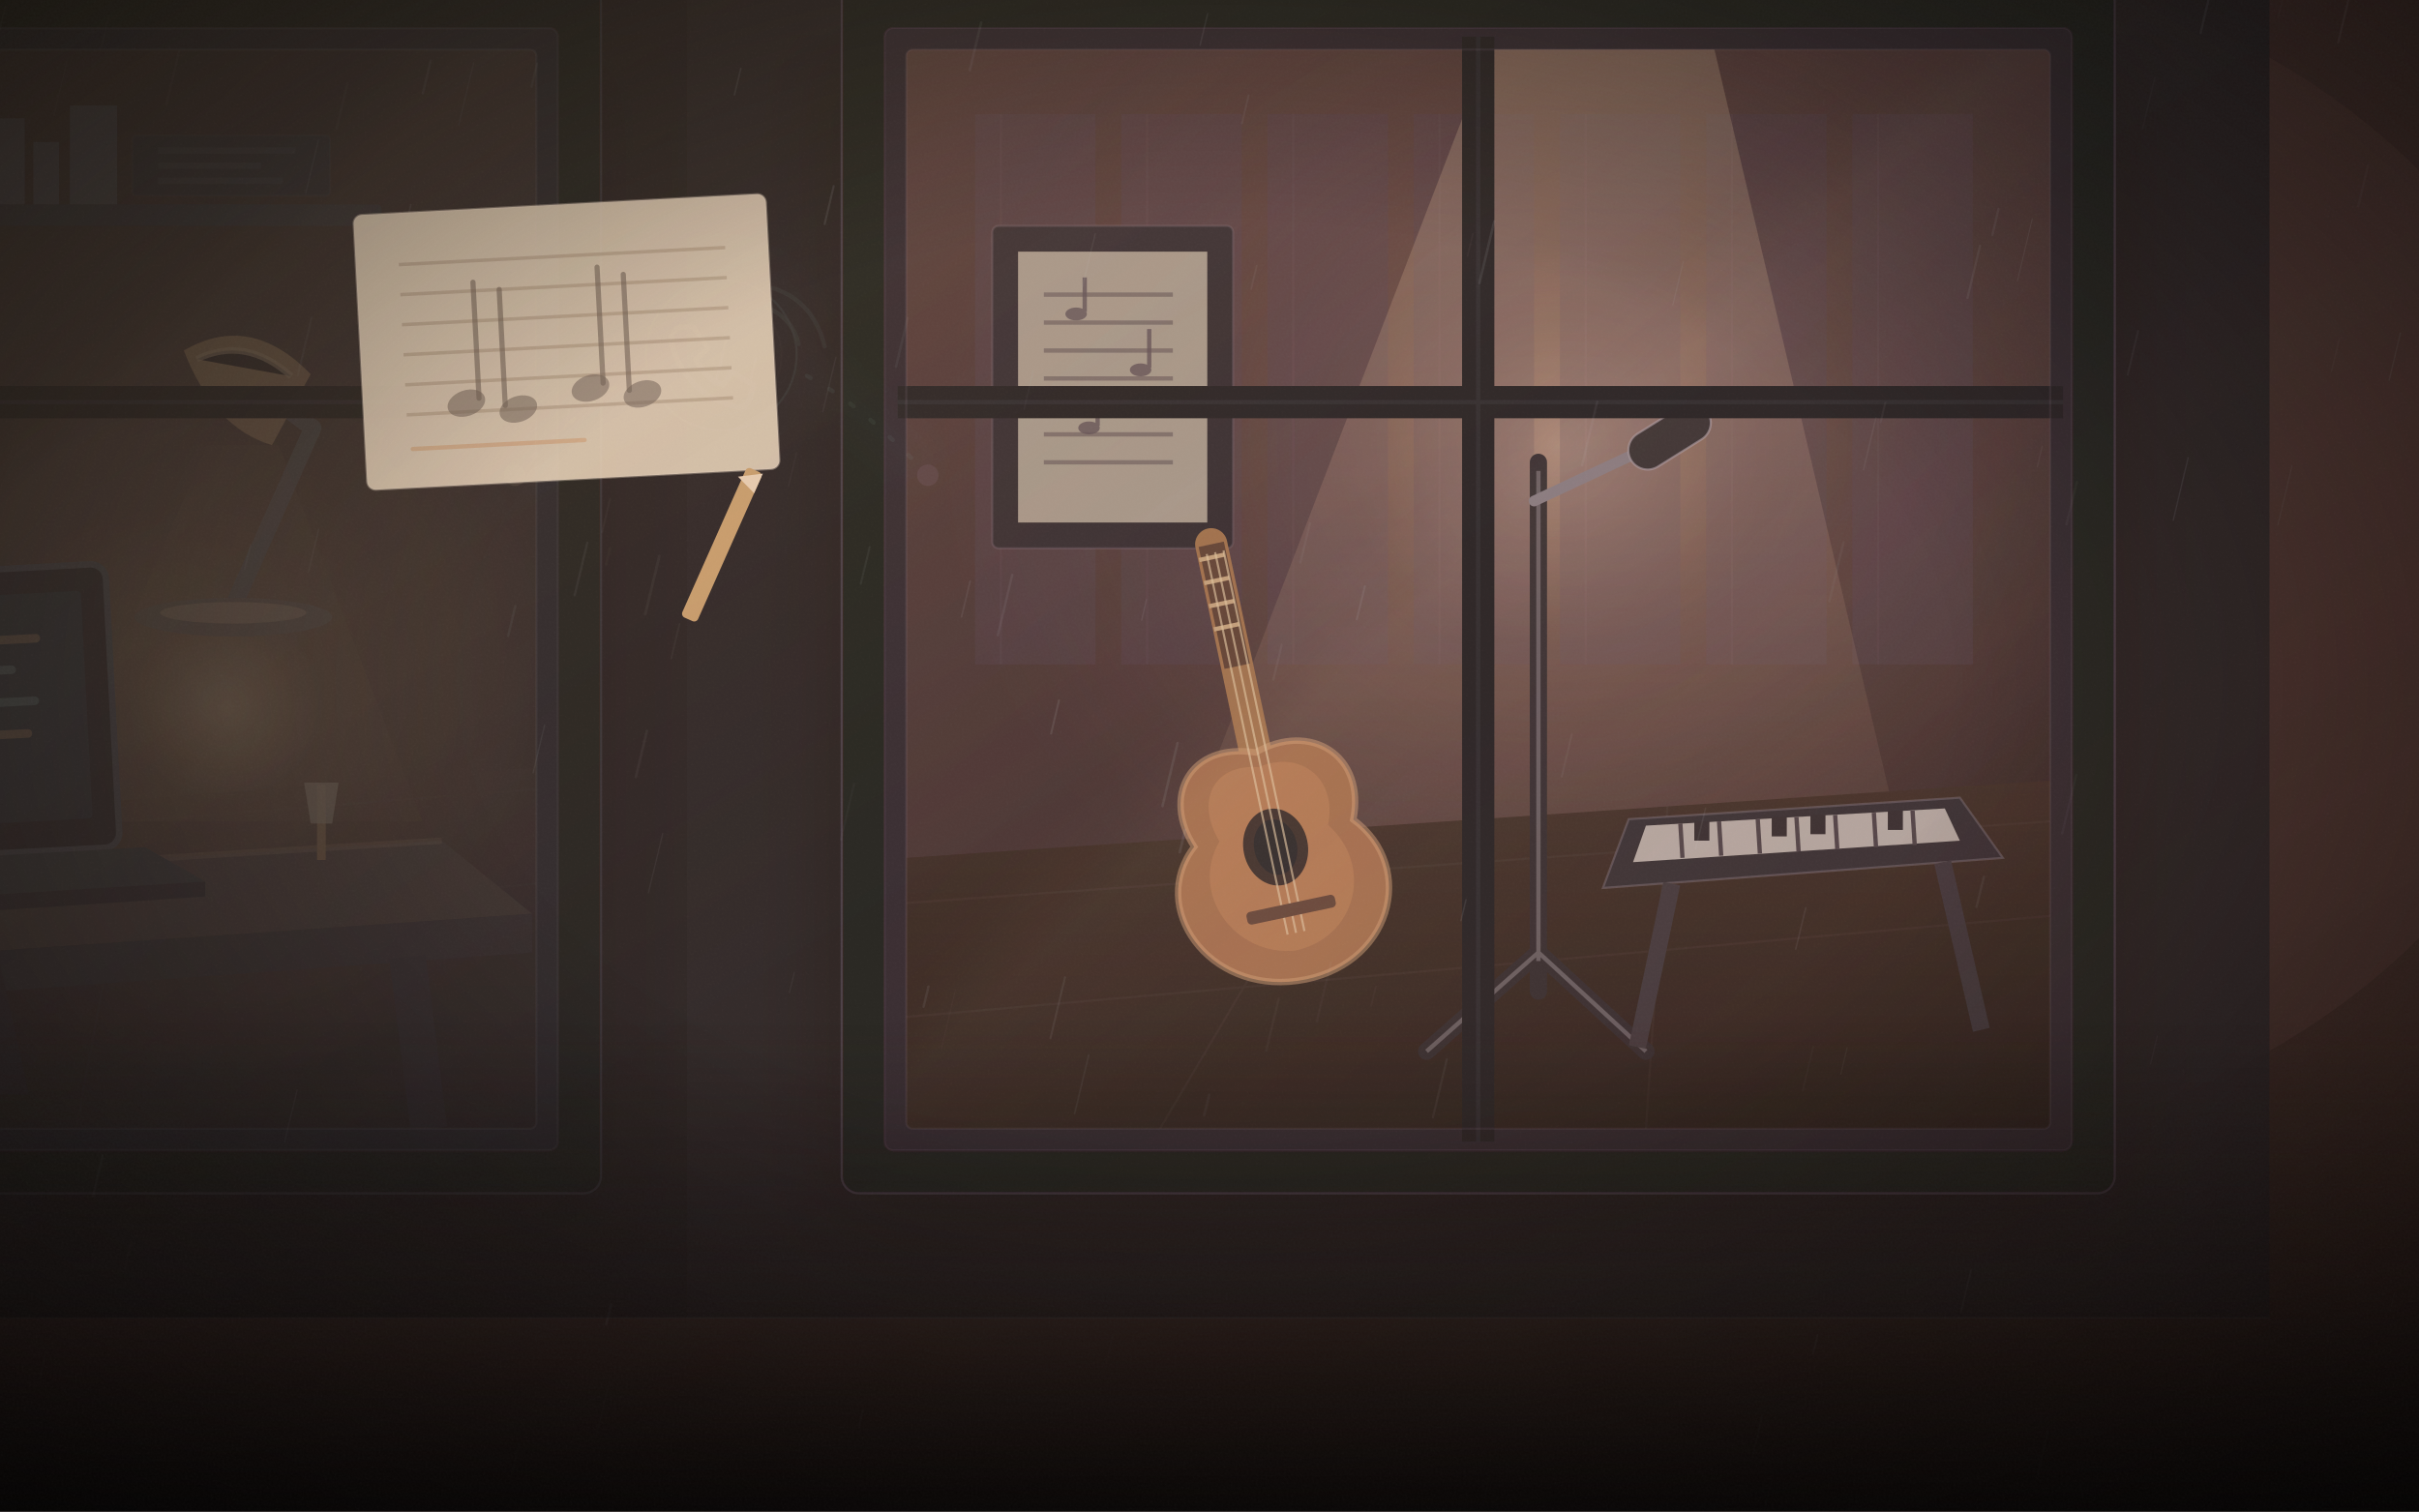
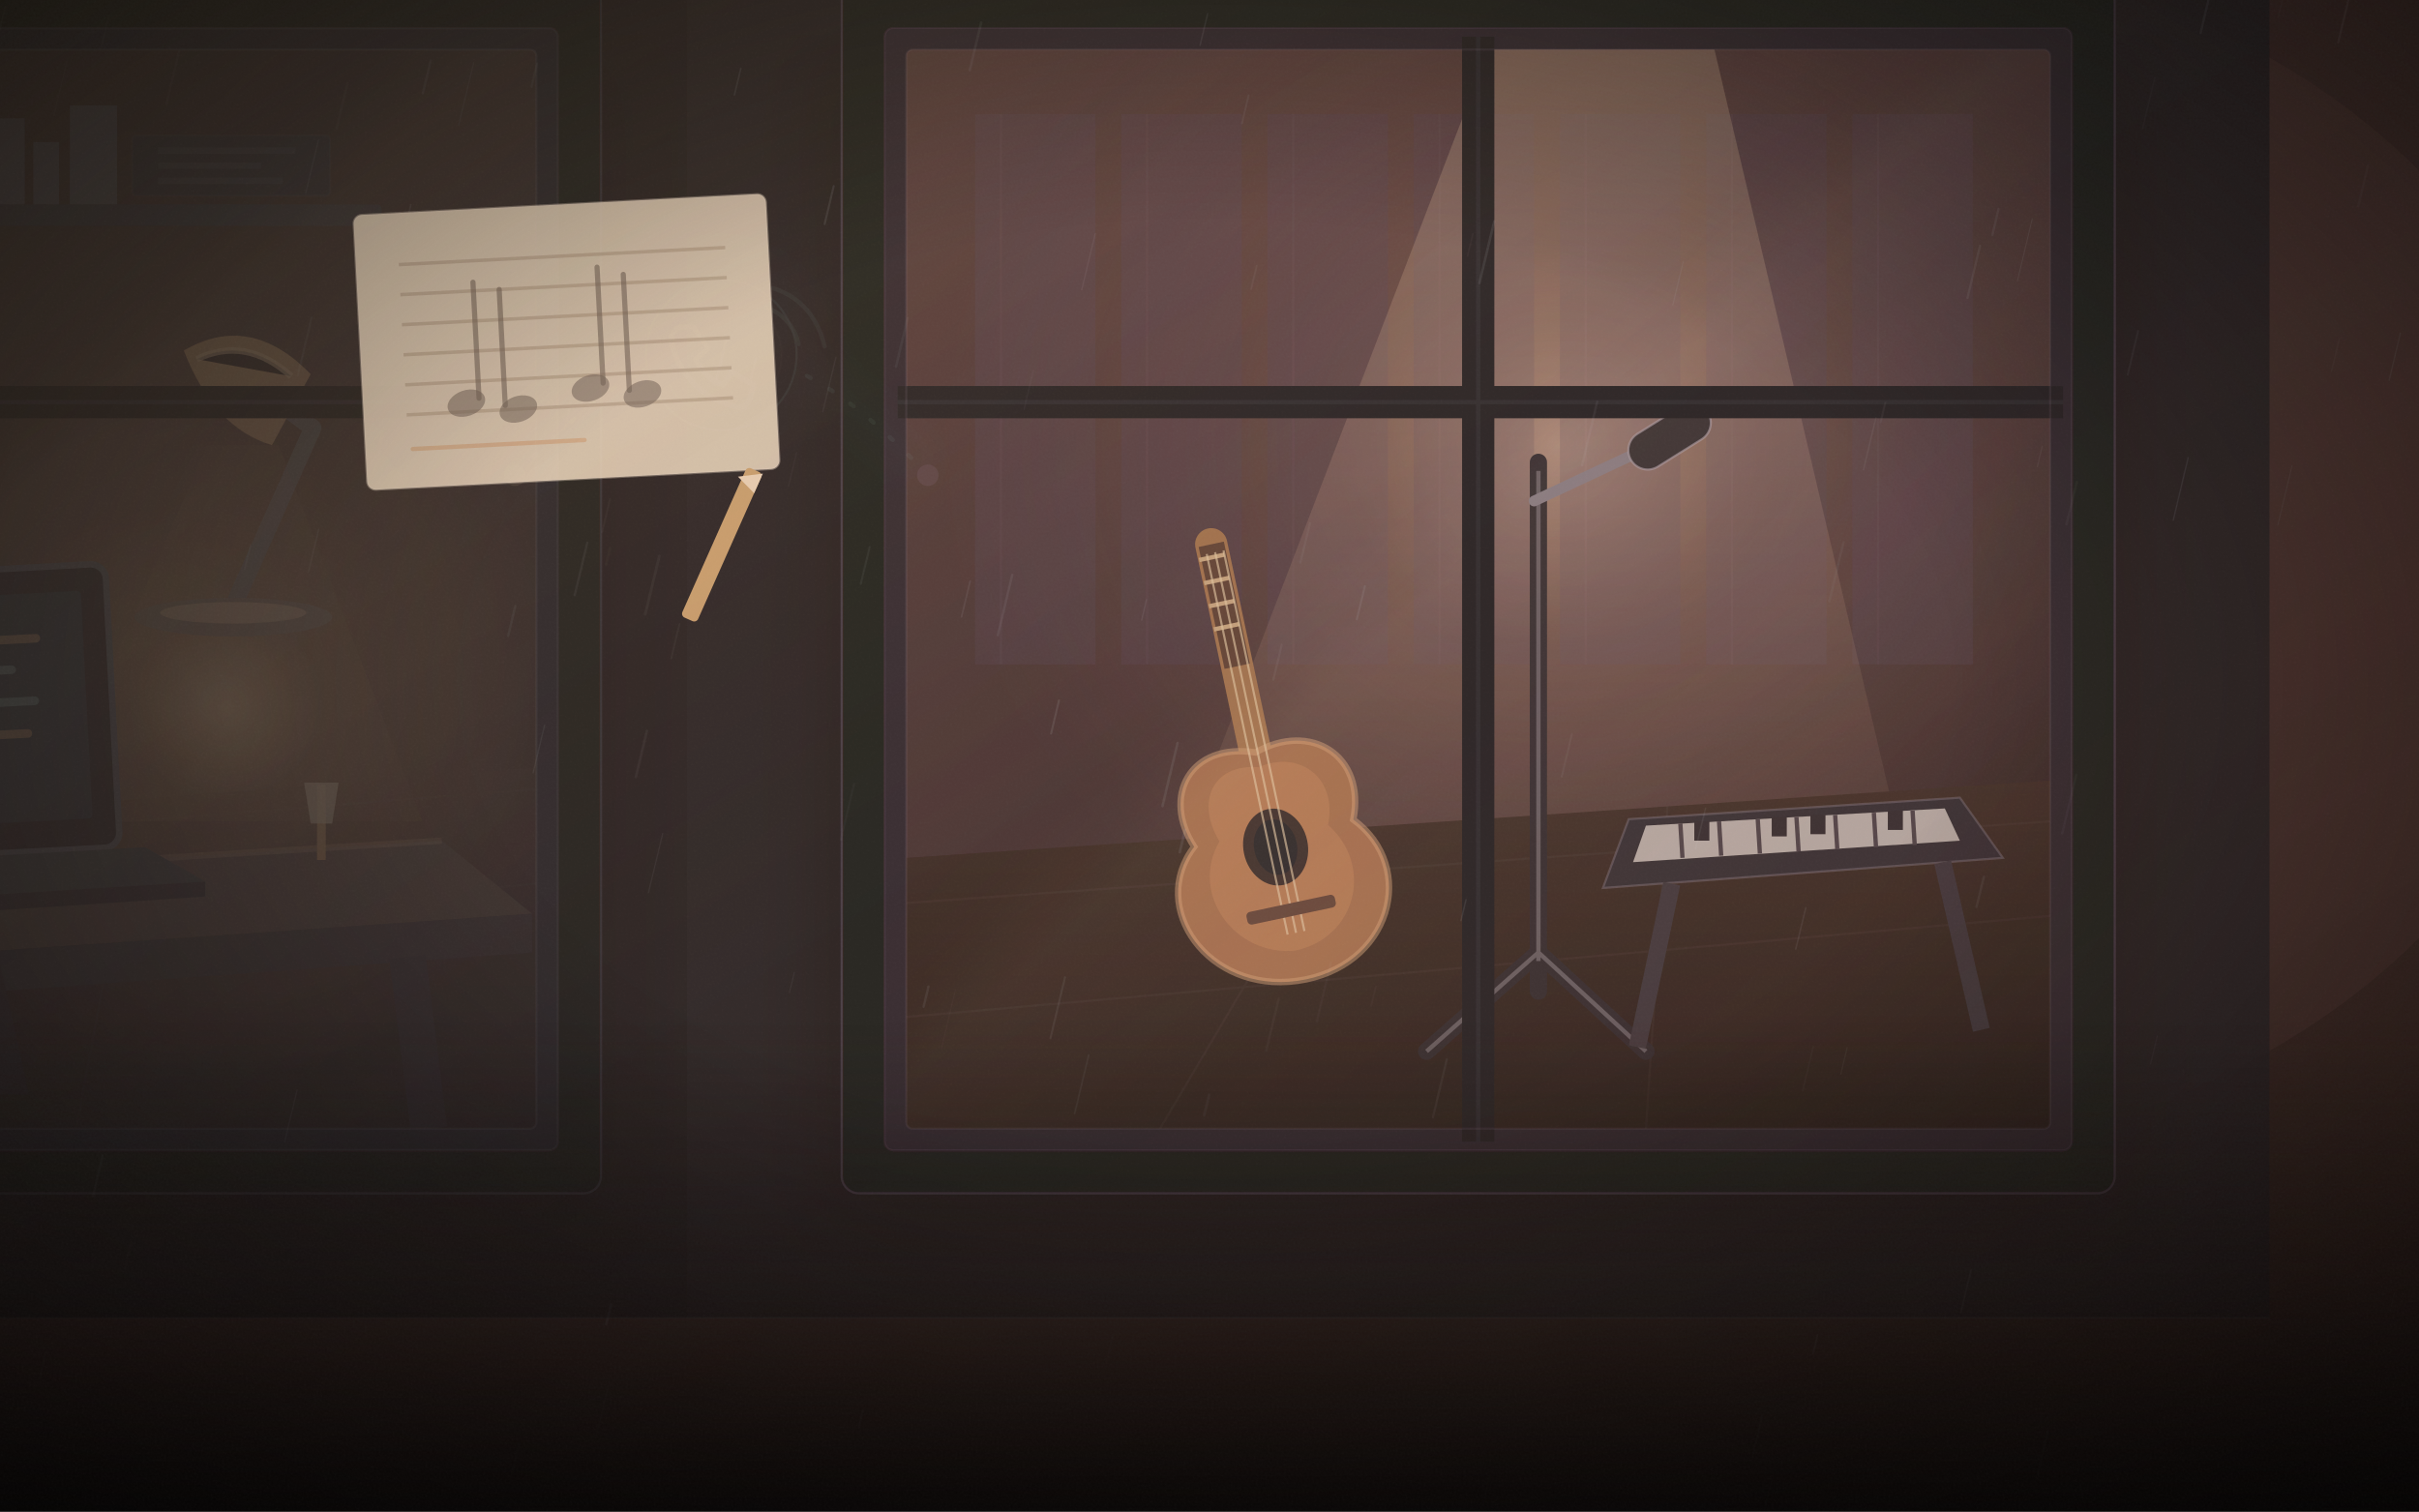
<svg xmlns="http://www.w3.org/2000/svg" viewBox="0 0 1440 900" preserveAspectRatio="xMidYMid slice" role="img" aria-labelledby="title desc">
  <style>
  .rain-drift { animation: rain-drift 11s ease-in-out infinite; }
  .mote { animation-name: mote-rise; animation-duration: 12s; animation-timing-function: ease-in-out; animation-iteration-count: infinite; opacity: 0; }
  .glow-drift { animation: glow-drift 14s ease-in-out infinite; }
  .sway { animation: sway 11s ease-in-out infinite; transform-box: fill-box; transform-origin: 50% 50%; }
  .drift { animation: drift 15s ease-in-out infinite; transform-box: fill-box; transform-origin: 50% 50%; }
  .spin { animation: spin 34s linear infinite; transform-box: fill-box; transform-origin: 50% 100%; }
  .pulse { animation: pulse 2.4s ease-in-out infinite; transform-box: fill-box; transform-origin: 50% 100%; }
  .ring { animation: ring 6.4s ease-out infinite; transform-box: fill-box; transform-origin: 50% 50%; }
  .rise { animation: rise 7s ease-in-out infinite; }
  .flow { animation: flow 7s linear infinite; }
  .blink { animation: blink 1.3s steps(2, start) infinite; }
  .signal-flow { animation: signal-flow 6s linear infinite; }
  @keyframes rain-drift { 0%, 100% { transform: translate(0px, 0px); } 50% { transform: translate(-14px, 24px); } }
  @keyframes mote-rise { 0% { opacity: 0; transform: translate(0px, 0px); } 16% { opacity: .5; } 62% { opacity: .26; } 100% { opacity: 0; transform: translate(-10px, -54px); } }
  @keyframes glow-drift { 0%, 100% { transform: translate(0px, 0px); } 50% { transform: translate(7px, -6px); } }
  @keyframes sway { 0%, 100% { transform: rotate(-1.4deg) translateY(0px); } 50% { transform: rotate(1.4deg) translateY(-4px); } }
  @keyframes drift { 0%, 100% { transform: translate(0px, 0px); } 50% { transform: translate(6px, -8px); } }
  @keyframes spin { to { transform: rotate(360deg); } }
  @keyframes pulse { 0%, 100% { transform: scaleY(.32); } 50% { transform: scaleY(1); } }
  @keyframes ring { 0% { transform: scale(.5); opacity: .55; } 68% { opacity: .14; } 100% { transform: scale(2.4); opacity: 0; } }
  @keyframes rise { 0% { opacity: 0; transform: translateY(6px); } 35% { opacity: .55; } 100% { opacity: 0; transform: translateY(-16px); } }
  @keyframes flow { to { stroke-dashoffset: -120; } }
  @keyframes blink { 0%, 49% { opacity: 1; } 50%, 100% { opacity: 0; } }
  @keyframes signal-flow { to { stroke-dashoffset: -96; } }
  @media (prefers-reduced-motion: reduce) { .anim { animation: none !important; } }
</style>
  <defs>
    <linearGradient id="night" x1="0" y1="0" x2="1" y2="1">
      <stop stop-color="#120d0c" />
      <stop offset=".46" stop-color="#2b1c1c" />
      <stop offset="1" stop-color="#160f0e" />
    </linearGradient>
    <linearGradient id="dawn" x1="0" y1="0" x2="0" y2="1">
      <stop stop-color="#e2a276" stop-opacity=".36" />
      <stop offset=".48" stop-color="#8b5e5e" stop-opacity=".15" />
      <stop offset="1" stop-color="#17110f" stop-opacity="0" />
    </linearGradient>
    <linearGradient id="warmWash" x1="0" y1="0" x2="1" y2="1">
      <stop stop-color="#efb77d" stop-opacity=".2" />
      <stop offset=".5" stop-color="#dca18c" stop-opacity=".13" />
      <stop offset="1" stop-color="#c98370" stop-opacity=".18" />
    </linearGradient>
    <linearGradient id="leftRoom" x1="0" y1="0" x2=".85" y2="1">
      <stop stop-color="#3b2c24" />
      <stop offset=".55" stop-color="#2a211d" />
      <stop offset="1" stop-color="#15100e" />
    </linearGradient>
    <linearGradient id="rightRoom" x1=".2" y1="0" x2=".8" y2="1">
      <stop stop-color="#3b292c" />
      <stop offset=".58" stop-color="#2b2025" />
      <stop offset="1" stop-color="#171114" />
    </linearGradient>
    <linearGradient id="floor" x1="0" y1="0" x2="0" y2="1">
      <stop stop-color="#261c18" />
      <stop offset="1" stop-color="#0e0b0a" />
    </linearGradient>
    <linearGradient id="glass" x1="0" y1="0" x2="1" y2="1">
      <stop stop-color="#d5b497" stop-opacity=".13" />
      <stop offset=".42" stop-color="#62483f" stop-opacity=".05" />
      <stop offset=".48" stop-color="#f4d7b6" stop-opacity=".13" />
      <stop offset="1" stop-color="#211512" stop-opacity=".03" />
    </linearGradient>
    <linearGradient id="spotlight" x1="0" y1="0" x2="0" y2="1">
      <stop stop-color="#ffe0b6" stop-opacity=".27" />
      <stop offset="1" stop-color="#d9a18b" stop-opacity="0" />
    </linearGradient>
    <linearGradient id="bottomShade" x1="0" y1="0" x2="0" y2="1">
      <stop stop-color="#100b09" stop-opacity="0" />
      <stop offset=".56" stop-color="#100b09" stop-opacity=".46" />
      <stop offset="1" stop-color="#0b0807" stop-opacity=".94" />
    </linearGradient>
    <radialGradient id="lampGlow">
      <stop stop-color="#ffe0a8" stop-opacity=".78" />
      <stop offset=".26" stop-color="#f4bd78" stop-opacity=".3" />
      <stop offset="1" stop-color="#e6a053" stop-opacity="0" />
    </radialGradient>
    <radialGradient id="stageGlow">
      <stop stop-color="#ffd8bd" stop-opacity=".48" />
      <stop offset=".35" stop-color="#dda088" stop-opacity=".18" />
      <stop offset="1" stop-color="#aa6e63" stop-opacity="0" />
    </radialGradient>
    <radialGradient id="vignette" cx=".5" cy=".45" r=".72">
      <stop offset=".42" stop-color="#000" stop-opacity="0" />
      <stop offset="1" stop-color="#000" stop-opacity=".66" />
    </radialGradient>
    <filter id="blur8" x="-50%" y="-50%" width="200%" height="200%">
      <feGaussianBlur stdDeviation="8" />
    </filter>
    <filter id="blur24" x="-50%" y="-50%" width="200%" height="200%">
      <feGaussianBlur stdDeviation="24" />
    </filter>
    <filter id="shadow" x="-30%" y="-30%" width="160%" height="160%">
      <feDropShadow dx="0" dy="16" stdDeviation="22" flood-color="#000" flood-opacity=".55" />
    </filter>
    <filter id="grain">
      <feTurbulence type="fractalNoise" baseFrequency=".72" numOctaves="3" seed="27" stitchTiles="stitch" />
      <feColorMatrix type="saturate" values="0" />
      <feComponentTransfer>
        <feFuncA type="table" tableValues="0 .075" />
      </feComponentTransfer>
    </filter>
    <clipPath id="leftClip">
      <rect x="102" y="164" width="532" height="502" rx="3" />
    </clipPath>
    <clipPath id="rightClip">
      <rect x="806" y="164" width="532" height="502" rx="3" />
    </clipPath>
  </defs>
  <rect width="1440" height="900" fill="url(#night)" />
  <ellipse cx="360" cy="340" rx="460" ry="370" fill="#b47b58" opacity=".09" />
  <ellipse cx="1100" cy="330" rx="440" ry="360" fill="#a86c6c" opacity=".1" />
  <g transform="translate(0 -60) translate(-492.2 -120.4) scale(1.28)">
    <path d="M0 112H1440V754H0Z" fill="#080d15" opacity=".9" />
    <path d="M0 112H1440M0 754H1440" stroke="#6d8296" stroke-opacity=".14" />
    <g filter="url(#shadow)">
      <rect x="72" y="134" width="592" height="562" rx="8" fill="#05090f" stroke="#344250" stroke-opacity=".55" />
      <rect x="92" y="154" width="552" height="522" rx="4" fill="#111923" stroke="#637484" stroke-opacity=".18" />
      <rect x="776" y="134" width="592" height="562" rx="8" fill="#05090f" stroke="#454057" stroke-opacity=".58" />
      <rect x="796" y="154" width="552" height="522" rx="4" fill="#171522" stroke="#756887" stroke-opacity=".18" />
    </g>
    <g opacity="0.4">
      <g clip-path="url(#leftClip)">
        <rect x="102" y="164" width="532" height="502" fill="url(#leftRoom)" />
        <ellipse cx="444" cy="440" rx="250" ry="240" fill="url(#lampGlow)" opacity=".26" />
        <path d="M102 540L634 498V666H102Z" fill="url(#floor)" />
        <path d="M102 550L634 508M102 603L634 552M210 666L328 520M420 666L448 514" stroke="#80909a" stroke-opacity=".06" />
        <rect x="126" y="192" width="188" height="266" rx="3" fill="#080e16" stroke="#4b5d6b" stroke-opacity=".5" />
        <rect x="132" y="198" width="176" height="254" fill="#0d1a28" />
        <ellipse cx="202" cy="258" rx="142" ry="124" fill="#345574" opacity=".14" />
        <path d="M120 410V332H151V366H178V294H211V350H242V270H270V324H310V462H120Z" fill="#080f19" />
        <path d="M151 350H158V360H151ZM188 318H195V329H188ZM249 294H256V305H249ZM277 346H284V357H277ZM188 374H195V385H188ZM249 338H256V349H249Z" fill="#d5b878" opacity=".48" />
        <rect x="132" y="198" width="176" height="254" fill="url(#glass)" />
        <path d="M220 198V452M132 326H308" stroke="#334652" stroke-width="8" />
        <path d="M220 198V452M132 326H308" stroke="#8295a1" stroke-opacity=".12" stroke-width="2" />
        <rect x="344" y="236" width="218" height="10" rx="2" fill="#29343e" />
        <path d="M360 202H374V236H360ZM378 196H396V236H378ZM400 207H412V236H400ZM417 190H439V236H417Z" fill="#58606a" />
        <rect x="446" y="204" width="92" height="28" rx="2" fill="#1a252f" stroke="#83919a" stroke-opacity=".15" />
        <path d="M458 211H522M458 218H506M458 225H516" stroke="#8b9ba3" stroke-opacity=".22" stroke-width="3" />
        <g class="anim glow-drift">
          <ellipse cx="490" cy="470" rx="176" ry="172" fill="url(#lampGlow)" />
        </g>
        <path d="M493 423L530 340M530 340L500 318" stroke="#5b5e60" stroke-width="8" stroke-linecap="round" />
        <path d="M470 304Q501 286 529 315L511 348Q484 340 470 304Z" fill="#c59b63" />
        <path d="M476 308Q499 297 520 316" stroke="#ffe0a4" stroke-opacity=".65" stroke-width="3" />
        <ellipse cx="493" cy="428" rx="46" ry="9" fill="#6c6558" />
        <ellipse cx="493" cy="426" rx="34" ry="5" fill="#d3b785" opacity=".55" />
        <path d="M481 348L405 523H581L514 348Z" fill="#f2bd78" opacity=".065" />
        <path d="M138 560L590 532L632 566L110 602Z" fill="#463e35" />
        <path d="M110 602L632 566V584L110 622Z" fill="#24252a" />
        <path d="M154 614L150 666M574 586L584 666" stroke="#1a1d23" stroke-width="17" />
        <path d="M138 560L590 532" stroke="#b49670" stroke-opacity=".35" stroke-width="3" />
        <rect x="247" y="408" width="190" height="132" rx="7" fill="#080d12" stroke="#4c5b64" stroke-width="3" transform="rotate(-3 342 474)" />
        <rect x="259" y="420" width="166" height="106" rx="2" fill="#102633" transform="rotate(-3 342 474)" />
        <g transform="rotate(-3 342 474)" stroke-linecap="round">
          <path d="M276 441H323M334 441H368M276 455H305M315 455H391M290 470H351M362 470H401M290 485H325M335 485H377M276 501H312M325 501H357" stroke="#75b6b6" stroke-opacity=".65" stroke-width="4" />
          <path d="M374 441H403M320 470H344M367 485H397" stroke="#d1aa72" stroke-opacity=".7" stroke-width="4" />
        </g>
        <path d="M222 548L452 535L480 551L206 568Z" fill="#293138" />
        <path d="M206 568L480 551V558L208 576Z" fill="#12181d" />
        <rect x="158" y="526" width="66" height="12" rx="2" fill="#5f5142" transform="rotate(-3 191 532)" />
        <rect x="164" y="511" width="58" height="13" rx="2" fill="#344b56" transform="rotate(-3 193 518)" />
        <path d="M534 506V541" stroke="#b28a55" stroke-width="4" />
        <path d="M526 505H542L539 524H529Z" fill="#d2c2a1" opacity=".75" />
        <path d="M322 582Q350 566 382 578L398 650H306Z" fill="#11171e" opacity=".88" />
      </g>
    </g>
    <g opacity="1.15">
      <g clip-path="url(#rightClip)">
        <rect x="806" y="164" width="532" height="502" fill="url(#rightRoom)" />
        <g class="anim glow-drift">
          <ellipse cx="1110" cy="348" rx="290" ry="268" fill="url(#stageGlow)" />
        </g>
        <g opacity=".32">
          <path d="M838 194H894V450H838ZM906 194H962V450H906ZM974 194H1030V450H974ZM1042 194H1098V450H1042ZM1110 194H1166V450H1110ZM1178 194H1234V450H1178ZM1246 194H1302V450H1246Z" fill="#40344f" />
          <path d="M850 194V450M918 194V450M986 194V450M1054 194V450M1122 194V450M1190 194V450M1258 194V450" stroke="#9a82aa" stroke-opacity=".18" />
        </g>
        <path d="M1080 156H1180L1300 666H884Z" fill="url(#spotlight)" />
        <ellipse cx="1115" cy="626" rx="218" ry="44" fill="#c5a0dc" opacity=".07" filter="url(#blur8)" />
        <path d="M806 540L1338 504V666H806Z" fill="url(#floor)" />
        <path d="M806 561L1338 523M806 614L1338 567M924 666L1008 524M1150 666L1160 516" stroke="#a392b1" stroke-opacity=".055" />
-         <rect x="846" y="246" width="112" height="150" rx="3" fill="#171822" stroke="#76677f" stroke-opacity=".32" />
-         <rect x="858" y="258" width="88" height="126" fill="#d6cdbc" opacity=".72" />
-         <path d="M870 278H930M870 291H930M870 304H930M870 317H930M870 330H930M870 343H930M870 356H930" stroke="#554f55" stroke-opacity=".65" stroke-width="2" />
-         <g fill="#4a4350" opacity=".8">
-           <ellipse cx="885" cy="287" rx="5" ry="3" />
-           <ellipse cx="915" cy="313" rx="5" ry="3" />
-           <ellipse cx="891" cy="340" rx="5" ry="3" />
-           <path d="M889 286V270M919 312V294M895 339V321" stroke="#4a4350" stroke-width="2" />
-         </g>
        <path d="M1100 356V602M1100 584L1048 630M1100 584L1150 630" stroke="#151720" stroke-width="8" stroke-linecap="round" />
        <path d="M1100 360V588M1100 584L1048 630M1100 584L1150 630" stroke="#85828d" stroke-opacity=".55" stroke-width="2" />
        <path d="M1098 374L1162 344" stroke="#777482" stroke-width="5" stroke-linecap="round" />
        <rect x="1152" y="323" width="18" height="42" rx="9" fill="#171922" stroke="#a29baa" stroke-opacity=".65" transform="rotate(58 1161 344)" />
        <g transform="translate(900 378) scale(1) rotate(-12 70 130)">
          <path d="M72 14V144" stroke="#9a6c45" stroke-width="15" stroke-linecap="round" />
          <path d="M66 14H78V72H66Z" fill="#4d3429" />
          <path d="M65 20H77M65 31H77M65 42H77M65 53H77" stroke="#c5a67e" stroke-width="2" />
          <path d="M72 113C43 102 25 124 35 150C8 173 27 218 69 221C113 224 135 181 110 153C122 125 100 104 72 113Z" fill="#9c6744" stroke="#d4a276" stroke-opacity=".5" stroke-width="3" />
          <path d="M72 120C51 114 40 130 47 150C28 171 43 204 71 207C100 207 115 176 98 153C107 132 92 116 72 120Z" fill="#b87b50" opacity=".65" />
          <ellipse cx="72" cy="158" rx="15" ry="18" fill="#211b1b" />
          <ellipse cx="72" cy="158" rx="10" ry="13" fill="#0b1119" />
          <path d="M69 18V199M73 18V199M77 18V199" stroke="#e3d0aa" stroke-opacity=".65" />
          <rect x="52" y="185" width="42" height="6" rx="2" fill="#50362b" />
        </g>
        <g transform="translate(1142 500)">
          <path d="M0 22L154 12L174 40L-12 54Z" fill="#191b25" stroke="#6d6879" stroke-opacity=".5" />
          <path d="M8 25L147 17L154 32L2 42Z" fill="#d3d0ca" opacity=".82" />
          <path d="M24 24L25 40M42 23L43 39M60 22L61 38M78 21L79 37M96 20L97 36M114 19L115 35M132 18L133 34" stroke="#36333e" stroke-width="2" />
          <path d="M34 23L34 32M70 21L70 30M88 20L88 29M124 18L124 27" stroke="#171820" stroke-width="7" />
          <path d="M20 52L4 128M146 42L164 120" stroke="#252630" stroke-width="8" />
        </g>
        <rect x="806" y="164" width="532" height="502" fill="url(#glass)" opacity=".42" />
      </g>
    </g>
    <rect x="102" y="164" width="532" height="502" fill="url(#glass)" opacity=".32" />
    <path d="M368 158V672M98 328H640M1072 158V672M802 328H1344" stroke="#080d14" stroke-width="15" />
    <path d="M368 158V672M98 328H640M1072 158V672M802 328H1344" stroke="#607080" stroke-opacity=".12" stroke-width="2" />
    <rect x="102" y="164" width="532" height="502" rx="3" fill="none" stroke="#9aabba" stroke-opacity=".12" />
    <rect x="806" y="164" width="532" height="502" rx="3" fill="none" stroke="#aa9bb8" stroke-opacity=".12" />
  </g>
  <g class="anim rain-drift" stroke="#c5d8e5" stroke-linecap="round" opacity="0.14">
    <line x1="-29.7" y1="505.6" x2="-34.8" y2="526.9" stroke-width="1.0" opacity="0.45" />
    <line x1="1392.6" y1="201.8" x2="1387.9" y2="221.0" stroke-width="0.9" opacity="0.35" />
    <line x1="523.1" y1="-63.8" x2="517.8" y2="-41.6" stroke-width="1.5" opacity="0.49" />
    <line x1="441.0" y1="40.7" x2="437.2" y2="56.5" stroke-width="1.0" opacity="0.72" />
    <line x1="394.5" y1="496.3" x2="386.0" y2="531.6" stroke-width="0.7" opacity="0.75" />
    <line x1="324.2" y1="431.7" x2="317.4" y2="460.1" stroke-width="0.8" opacity="0.81" />
    <line x1="872.7" y1="535.7" x2="869.7" y2="548.1" stroke-width="0.9" opacity="0.77" />
    <line x1="1315.2" y1="-2.3" x2="1310.0" y2="19.6" stroke-width="1.4" opacity="0.76" />
    <line x1="1015.3" y1="481.2" x2="1009.4" y2="505.5" stroke-width="0.9" opacity="0.58" />
    <line x1="1471.5" y1="-31.5" x2="1463.2" y2="3.3" stroke-width="1.0" opacity="0.71" />
    <line x1="1054.8" y1="880.7" x2="1049.5" y2="902.4" stroke-width="1.0" opacity="0.66" />
    <line x1="743.3" y1="56.8" x2="739.3" y2="73.5" stroke-width="1.1" opacity="0.61" />
    <line x1="634.0" y1="581.9" x2="625.3" y2="618.2" stroke-width="1.2" opacity="0.62" />
    <line x1="496.3" y1="110.8" x2="490.9" y2="133.4" stroke-width="1.2" opacity="0.84" />
    <line x1="779.8" y1="311.6" x2="774.1" y2="335.1" stroke-width="1.3" opacity="0.40" />
    <line x1="812.5" y1="349.0" x2="807.7" y2="368.8" stroke-width="1.2" opacity="0.72" />
    <line x1="517.7" y1="325.7" x2="512.4" y2="347.7" stroke-width="1.2" opacity="0.49" />
    <line x1="1526.4" y1="858.3" x2="1520.0" y2="884.7" stroke-width="1.6" opacity="0.84" />
    <line x1="432.2" y1="202.3" x2="426.6" y2="225.7" stroke-width="1.5" opacity="0.82" />
    <line x1="1282.7" y1="46.3" x2="1275.5" y2="76.5" stroke-width="0.9" opacity="0.34" />
    <line x1="761.2" y1="594.5" x2="753.8" y2="625.6" stroke-width="1.4" opacity="0.30" />
    <line x1="648.1" y1="628.2" x2="639.7" y2="663.1" stroke-width="1.0" opacity="0.50" />
    <line x1="1209.8" y1="130.2" x2="1200.9" y2="167.5" stroke-width="0.6" opacity="0.77" />
    <line x1="1116.7" y1="248.8" x2="1109.3" y2="279.7" stroke-width="0.9" opacity="0.54" />
    <line x1="682.5" y1="357.0" x2="679.6" y2="369.3" stroke-width="0.8" opacity="0.67" />
    <line x1="227.6" y1="259.1" x2="222.0" y2="282.5" stroke-width="1.5" opacity="0.57" />
    <line x1="1450.0" y1="564.0" x2="1447.2" y2="575.7" stroke-width="1.0" opacity="0.47" />
    <line x1="701.0" y1="442.4" x2="692.0" y2="480.0" stroke-width="1.5" opacity="0.74" />
    <line x1="1425.4" y1="769.7" x2="1422.9" y2="780.2" stroke-width="0.6" opacity="0.56" />
    <line x1="27.3" y1="805.5" x2="23.2" y2="822.5" stroke-width="1.4" opacity="0.32" />
    <line x1="795.0" y1="935.5" x2="789.9" y2="956.8" stroke-width="1.0" opacity="0.60" />
    <line x1="1514.8" y1="364.9" x2="1508.5" y2="391.3" stroke-width="1.4" opacity="0.64" />
    <line x1="1049.1" y1="842.8" x2="1043.3" y2="867.1" stroke-width="1.1" opacity="0.70" />
    <line x1="508.5" y1="466.7" x2="500.5" y2="500.0" stroke-width="1.2" opacity="0.25" />
    <line x1="815.7" y1="895.5" x2="810.0" y2="919.2" stroke-width="1.0" opacity="0.80" />
    <line x1="1318.1" y1="809.2" x2="1311.3" y2="837.3" stroke-width="0.7" opacity="0.39" />
    <line x1="652.0" y1="139.1" x2="643.9" y2="172.6" stroke-width="0.8" opacity="0.59" />
    <line x1="1236.3" y1="286.9" x2="1230.2" y2="312.1" stroke-width="1.4" opacity="0.36" />
    <line x1="1099.6" y1="623.7" x2="1095.8" y2="639.6" stroke-width="0.7" opacity="0.47" />
    <line x1="719.8" y1="651.9" x2="716.8" y2="664.2" stroke-width="1.5" opacity="0.37" />
    <line x1="909.9" y1="946.3" x2="903.1" y2="974.6" stroke-width="1.4" opacity="0.84" />
    <line x1="1236.0" y1="461.3" x2="1227.6" y2="496.2" stroke-width="1.4" opacity="0.32" />
    <line x1="861.3" y1="630.7" x2="853.0" y2="665.3" stroke-width="1.3" opacity="0.51" />
    <line x1="472.9" y1="579.0" x2="469.9" y2="591.1" stroke-width="0.6" opacity="0.54" />
    <line x1="1409.6" y1="98.6" x2="1403.8" y2="122.9" stroke-width="1.4" opacity="0.37" />
    <line x1="284.3" y1="-60.5" x2="279.1" y2="-38.8" stroke-width="1.0" opacity="0.69" />
    <line x1="561.0" y1="-57.1" x2="554.0" y2="-27.8" stroke-width="1.4" opacity="0.30" />
    <line x1="1081.9" y1="794.9" x2="1079.3" y2="806.1" stroke-width="1.1" opacity="0.78" />
    <line x1="1219.0" y1="852.4" x2="1212.4" y2="879.9" stroke-width="1.4" opacity="0.76" />
    <line x1="1079.2" y1="964.2" x2="1075.8" y2="978.4" stroke-width="0.6" opacity="0.62" />
    <line x1="-4.9" y1="-64.4" x2="-13.3" y2="-29.7" stroke-width="1.2" opacity="0.60" />
    <line x1="404.5" y1="371.5" x2="399.6" y2="392.0" stroke-width="1.1" opacity="0.58" />
    <line x1="189.7" y1="315.1" x2="183.6" y2="340.6" stroke-width="0.8" opacity="0.61" />
    <line x1="1527.6" y1="745.9" x2="1520.0" y2="777.4" stroke-width="0.8" opacity="0.52" />
    <line x1="1075.0" y1="540.4" x2="1069.0" y2="565.1" stroke-width="0.9" opacity="0.65" />
    <line x1="1013.6" y1="963.4" x2="1010.1" y2="978.0" stroke-width="1.0" opacity="0.60" />
    <line x1="339.9" y1="240.0" x2="336.3" y2="255.0" stroke-width="1.1" opacity="0.58" />
    <line x1="176.9" y1="649.0" x2="169.4" y2="680.0" stroke-width="0.8" opacity="0.70" />
    <line x1="540.3" y1="189.4" x2="533.4" y2="218.3" stroke-width="1.5" opacity="0.40" />
    <line x1="1131.0" y1="908.0" x2="1127.6" y2="921.9" stroke-width="1.4" opacity="0.50" />
    <line x1="1215.7" y1="265.7" x2="1212.8" y2="277.9" stroke-width="0.7" opacity="0.54" />
    <line x1="206.9" y1="49.5" x2="200.4" y2="76.5" stroke-width="1.5" opacity="0.31" />
    <line x1="889.5" y1="131.8" x2="880.7" y2="168.5" stroke-width="1.5" opacity="0.79" />
    <line x1="1499.9" y1="841.2" x2="1495.1" y2="861.4" stroke-width="0.7" opacity="0.35" />
    <line x1="1464.8" y1="-52.7" x2="1455.9" y2="-16.0" stroke-width="1.1" opacity="0.63" />
    <line x1="392.5" y1="331.1" x2="384.1" y2="365.8" stroke-width="1.6" opacity="0.61" />
    <line x1="1512.5" y1="985.8" x2="1505.9" y2="1012.9" stroke-width="0.7" opacity="0.75" />
    <line x1="705.5" y1="494.2" x2="702.3" y2="507.4" stroke-width="1.6" opacity="0.76" />
    <line x1="185.5" y1="189.1" x2="177.3" y2="223.6" stroke-width="1.3" opacity="0.50" />
    <line x1="763.0" y1="383.9" x2="758.0" y2="404.7" stroke-width="1.3" opacity="0.48" />
    <line x1="1472.2" y1="835.1" x2="1464.1" y2="868.9" stroke-width="1.0" opacity="0.61" />
    <line x1="64.6" y1="10.1" x2="60.3" y2="28.0" stroke-width="1.2" opacity="0.28" />
    <line x1="577.5" y1="346.0" x2="572.4" y2="367.3" stroke-width="1.0" opacity="0.68" />
    <line x1="1189.7" y1="124.4" x2="1186.1" y2="139.8" stroke-width="1.3" opacity="0.71" />
    <line x1="1122.3" y1="239.7" x2="1119.5" y2="251.4" stroke-width="1.2" opacity="0.42" />
    <line x1="106.7" y1="30.2" x2="99.0" y2="62.3" stroke-width="1.3" opacity="0.39" />
    <line x1="1173.4" y1="756.0" x2="1167.3" y2="781.3" stroke-width="1.0" opacity="0.60" />
    <line x1="149.2" y1="324.4" x2="145.7" y2="338.8" stroke-width="1.0" opacity="0.45" />
    <line x1="189.6" y1="83.2" x2="182.0" y2="115.1" stroke-width="0.8" opacity="0.71" />
    <line x1="1528.3" y1="779.3" x2="1521.3" y2="808.6" stroke-width="1.1" opacity="0.74" />
    <line x1="618.6" y1="909.3" x2="610.9" y2="941.5" stroke-width="0.8" opacity="0.55" />
    <line x1="855.8" y1="-57.4" x2="853.1" y2="-46.3" stroke-width="1.1" opacity="0.44" />
    <line x1="363.7" y1="776.7" x2="360.9" y2="788.6" stroke-width="1.5" opacity="0.82" />
    <line x1="738.3" y1="889.7" x2="733.7" y2="908.9" stroke-width="1.1" opacity="0.21" />
    <line x1="541.4" y1="882.8" x2="536.7" y2="902.4" stroke-width="0.6" opacity="0.24" />
    <line x1="61.1" y1="688.1" x2="55.3" y2="712.3" stroke-width="1.4" opacity="0.59" />
    <line x1="580.6" y1="927.1" x2="574.5" y2="952.5" stroke-width="1.2" opacity="0.62" />
    <line x1="39.8" y1="36.6" x2="32.1" y2="68.8" stroke-width="0.8" opacity="0.34" />
    <line x1="838.4" y1="938.0" x2="833.7" y2="957.6" stroke-width="1.1" opacity="0.82" />
    <line x1="450.0" y1="213.1" x2="447.0" y2="225.4" stroke-width="1.1" opacity="0.58" />
    <line x1="602.6" y1="342.2" x2="594.0" y2="378.2" stroke-width="1.4" opacity="0.61" />
    <line x1="950.8" y1="239.2" x2="941.8" y2="277.0" stroke-width="1.4" opacity="0.50" />
    <line x1="1455.6" y1="173.2" x2="1449.1" y2="200.1" stroke-width="1.1" opacity="0.69" />
    <line x1="282.0" y1="37.2" x2="273.1" y2="74.3" stroke-width="0.7" opacity="0.63" />
    <line x1="78.0" y1="739.8" x2="74.5" y2="754.4" stroke-width="1.4" opacity="0.32" />
    <line x1="1002.0" y1="155.9" x2="995.8" y2="181.6" stroke-width="0.7" opacity="0.58" />
    <line x1="497.6" y1="212.8" x2="489.8" y2="245.2" stroke-width="0.8" opacity="0.42" />
    <line x1="1178.7" y1="146.3" x2="1171.2" y2="177.4" stroke-width="1.3" opacity="0.70" />
    <line x1="748.1" y1="158.2" x2="744.8" y2="172.1" stroke-width="1.0" opacity="0.48" />
    <line x1="1501.8" y1="153.5" x2="1492.8" y2="191.1" stroke-width="0.8" opacity="0.60" />
    <line x1="981.6" y1="-58.1" x2="978.8" y2="-46.1" stroke-width="0.9" opacity="0.61" />
    <line x1="718.9" y1="8.1" x2="714.4" y2="26.9" stroke-width="0.9" opacity="0.77" />
    <line x1="552.7" y1="587.4" x2="549.8" y2="599.5" stroke-width="1.4" opacity="0.64" />
    <line x1="725.8" y1="-62.2" x2="720.1" y2="-38.5" stroke-width="1.0" opacity="0.49" />
    <line x1="1411.6" y1="-70.9" x2="1403.5" y2="-37.3" stroke-width="1.4" opacity="0.82" />
    <line x1="568.8" y1="589.3" x2="560.5" y2="624.1" stroke-width="0.6" opacity="0.24" />
    <line x1="819.0" y1="587.4" x2="816.2" y2="599.0" stroke-width="1.0" opacity="0.23" />
    <line x1="1348.8" y1="881.0" x2="1344.1" y2="900.6" stroke-width="0.8" opacity="0.41" />
    <line x1="1495.8" y1="817.2" x2="1488.6" y2="847.4" stroke-width="1.6" opacity="0.49" />
    <line x1="1272.8" y1="197.0" x2="1266.6" y2="223.1" stroke-width="1.1" opacity="0.51" />
    <line x1="887.5" y1="875.9" x2="881.7" y2="900.0" stroke-width="0.9" opacity="0.43" />
    <line x1="1181.0" y1="522.0" x2="1176.6" y2="540.0" stroke-width="1.4" opacity="0.52" />
    <line x1="349.6" y1="323.2" x2="342.1" y2="354.4" stroke-width="1.4" opacity="0.74" />
    <line x1="1284.2" y1="616.9" x2="1280.2" y2="633.6" stroke-width="0.7" opacity="0.41" />
    <line x1="876.8" y1="139.2" x2="873.6" y2="152.5" stroke-width="0.9" opacity="0.32" />
    <line x1="615.2" y1="220.4" x2="609.6" y2="243.7" stroke-width="0.9" opacity="0.26" />
    <line x1="258.9" y1="932.3" x2="253.3" y2="955.8" stroke-width="0.6" opacity="0.21" />
    <line x1="935.7" y1="437.2" x2="929.7" y2="462.4" stroke-width="1.2" opacity="0.44" />
    <line x1="1097.4" y1="322.9" x2="1089.0" y2="358.0" stroke-width="1.4" opacity="0.39" />
    <line x1="792.3" y1="573.1" x2="783.9" y2="608.1" stroke-width="1.3" opacity="0.24" />
    <line x1="319.8" y1="37.8" x2="316.4" y2="51.7" stroke-width="1.3" opacity="0.63" />
    <line x1="3.1" y1="4.0" x2="-5.8" y2="40.7" stroke-width="1.1" opacity="0.46" />
    <line x1="1361.0" y1="-9.6" x2="1356.2" y2="10.4" stroke-width="0.7" opacity="0.34" />
    <line x1="306.8" y1="360.8" x2="302.5" y2="378.6" stroke-width="1.4" opacity="0.64" />
    <line x1="363.2" y1="326.3" x2="360.8" y2="336.3" stroke-width="1.5" opacity="0.29" />
    <line x1="1302.6" y1="272.5" x2="1293.7" y2="309.8" stroke-width="0.8" opacity="0.78" />
    <line x1="385.1" y1="435.2" x2="378.5" y2="462.7" stroke-width="1.5" opacity="0.63" />
    <line x1="136.2" y1="951.5" x2="131.0" y2="973.3" stroke-width="1.0" opacity="0.20" />
    <line x1="1428.9" y1="198.5" x2="1422.2" y2="226.4" stroke-width="0.8" opacity="0.62" />
    <line x1="-5.1" y1="581.2" x2="-10.6" y2="604.2" stroke-width="0.9" opacity="0.54" />
    <line x1="244.6" y1="121.9" x2="241.4" y2="134.9" stroke-width="0.9" opacity="0.83" />
    <line x1="916.2" y1="-82.6" x2="909.7" y2="-55.6" stroke-width="0.8" opacity="0.29" />
    <line x1="1462.2" y1="139.1" x2="1453.7" y2="174.4" stroke-width="1.5" opacity="0.60" />
    <line x1="256.4" y1="36.1" x2="251.7" y2="55.6" stroke-width="1.4" opacity="0.72" />
    <line x1="1327.5" y1="973.5" x2="1323.3" y2="990.9" stroke-width="1.4" opacity="0.54" />
    <line x1="1079.4" y1="623.2" x2="1073.1" y2="649.6" stroke-width="0.9" opacity="0.26" />
    <line x1="1412.8" y1="977.7" x2="1409.7" y2="990.5" stroke-width="1.2" opacity="0.63" />
    <line x1="662.5" y1="794.9" x2="658.5" y2="811.8" stroke-width="1.1" opacity="0.21" />
    <line x1="363.2" y1="297.0" x2="358.4" y2="316.9" stroke-width="1.1" opacity="0.45" />
    <line x1="513.7" y1="840.0" x2="511.2" y2="850.2" stroke-width="1.2" opacity="0.73" />
    <line x1="734.3" y1="-52.1" x2="729.4" y2="-31.8" stroke-width="1.0" opacity="0.78" />
    <line x1="1398.1" y1="-0.5" x2="1391.9" y2="25.2" stroke-width="1.3" opacity="0.76" />
    <line x1="584.1" y1="13.4" x2="577.3" y2="41.8" stroke-width="1.5" opacity="0.60" />
    <line x1="1364.4" y1="277.4" x2="1356.0" y2="312.5" stroke-width="0.7" opacity="0.52" />
    <line x1="362.8" y1="822.4" x2="354.6" y2="856.3" stroke-width="0.7" opacity="0.56" />
    <line x1="1247.5" y1="-86.2" x2="1244.1" y2="-72.1" stroke-width="1.6" opacity="0.32" />
    <line x1="630.4" y1="417.0" x2="625.7" y2="436.8" stroke-width="1.2" opacity="0.84" />
    <line x1="474.2" y1="269.5" x2="469.4" y2="289.5" stroke-width="0.8" opacity="0.29" />
    <line x1="190.1" y1="824.6" x2="185.0" y2="845.8" stroke-width="0.8" opacity="0.36" />
    <line x1="309.0" y1="859.8" x2="304.6" y2="877.9" stroke-width="1.4" opacity="0.58" />
  </g>
  <g fill="#efd6ad" opacity=".55">
    <circle class="anim mote" cx="130.6" cy="160.2" r="0.9" style="animation-duration:19.8s;animation-delay:-9.9s" />
    <circle class="anim mote" cx="550.7" cy="524.0" r="1.4" style="animation-duration:14.9s;animation-delay:-0.2s" />
    <circle class="anim mote" cx="594.5" cy="444.3" r="1.9" style="animation-duration:12.0s;animation-delay:-3.1s" />
    <circle class="anim mote" cx="497.8" cy="554.2" r="1.5" style="animation-duration:14.5s;animation-delay:-1.1s" />
    <circle class="anim mote" cx="680.6" cy="534.0" r="2.3" style="animation-duration:17.8s;animation-delay:-11.0s" />
    <circle class="anim mote" cx="298.3" cy="412.2" r="2.2" style="animation-duration:14.4s;animation-delay:-11.1s" />
    <circle class="anim mote" cx="754.9" cy="362.5" r="0.7" style="animation-duration:19.1s;animation-delay:-17.2s" />
    <circle class="anim mote" cx="156.3" cy="404.1" r="0.9" style="animation-duration:15.1s;animation-delay:-4.3s" />
    <circle class="anim mote" cx="211.9" cy="552.3" r="0.8" style="animation-duration:19.6s;animation-delay:-14.6s" />
    <circle class="anim mote" cx="641.9" cy="377.8" r="2.3" style="animation-duration:16.7s;animation-delay:-10.4s" />
    <circle class="anim mote" cx="1022.3" cy="210.9" r="1.6" style="animation-duration:17.9s;animation-delay:-16.4s" />
    <circle class="anim mote" cx="315.2" cy="441.4" r="2.0" style="animation-duration:15.2s;animation-delay:-10.6s" />
    <circle class="anim mote" cx="346.9" cy="483.6" r="1.5" style="animation-duration:15.1s;animation-delay:-2.8s" />
    <circle class="anim mote" cx="286.4" cy="251.0" r="1.6" style="animation-duration:18.3s;animation-delay:-9.1s" />
    <circle class="anim mote" cx="770.9" cy="336.0" r="2.2" style="animation-duration:17.7s;animation-delay:-5.6s" />
    <circle class="anim mote" cx="520.8" cy="321.9" r="0.8" style="animation-duration:15.1s;animation-delay:-14.8s" />
    <circle class="anim mote" cx="716.3" cy="428.3" r="2.3" style="animation-duration:20.0s;animation-delay:-19.3s" />
    <circle class="anim mote" cx="604.5" cy="541.2" r="1.1" style="animation-duration:19.7s;animation-delay:-4.0s" />
    <circle class="anim mote" cx="395.4" cy="444.8" r="1.4" style="animation-duration:13.8s;animation-delay:-0.8s" />
    <circle class="anim mote" cx="843.8" cy="208.9" r="1.3" style="animation-duration:14.9s;animation-delay:-5.1s" />
    <circle class="anim mote" cx="1045.1" cy="383.5" r="1.6" style="animation-duration:18.9s;animation-delay:-7.1s" />
    <circle class="anim mote" cx="1157.7" cy="557.1" r="0.7" style="animation-duration:16.4s;animation-delay:-6.7s" />
  </g>
  <g transform="translate(0 -60) translate(-492.2 -120.4) scale(1.28)">
    <rect y="112" width="704" height="642" fill="#02050b" opacity=".34" />
    <g opacity="0.1">
      <path d="M624 362C672 312 695 306 720 306C745 306 772 315 816 362" fill="none" stroke="#76d4d3" stroke-opacity=".16" stroke-width="20" filter="url(#blur8)" />
      <path class="anim signal-flow" d="M624 362C672 312 695 306 720 306C745 306 772 315 816 362" fill="none" stroke="#8ad7d6" stroke-opacity=".75" stroke-width="2" stroke-dasharray="2 10" stroke-linecap="round" />
      <circle cx="624" cy="362" r="5" fill="#d6c49e" />
      <circle cx="816" cy="362" r="5" fill="#c2a4da" />
      <circle class="anim glow-drift" cx="720" cy="306" r="52" fill="#82d9d5" opacity=".1" filter="url(#blur8)" />
      <circle cx="720" cy="306" r="35" fill="#0b1821" stroke="#8ad7d6" stroke-opacity=".75" />
      <circle cx="720" cy="306" r="28" fill="#10242c" stroke="#d1f2eb" stroke-opacity=".12" />
      <path d="M707 293L714 303L708 308C711 314 715 318 721 320L725 314L735 320L733 327C732 330 729 331 726 330C711 326 701 316 697 301C696 297 698 294 701 293Z" fill="none" stroke="#c7eeea" stroke-width="2.4" stroke-linecap="round" stroke-linejoin="round" />
      <path d="M741 284C749 287 754 293 756 301M744 275C757 279 765 289 768 302" fill="none" stroke="#91d8d4" stroke-opacity=".6" stroke-width="2" stroke-linecap="round" />
    </g>
    <g transform="translate(0 0)">
      <g transform="translate(648 300)">
        <g class="anim sway" style="animation-duration:10s">
          <g transform="rotate(-3)">
            <rect x="-96" y="-64" width="192" height="128" rx="4" fill="#eadfca" opacity=".9" stroke="#f5ecd9" stroke-opacity=".4" />
            <path d="M-76 -40H76M-76 -26H76M-76 -12H76M-76 2H76M-76 16H76M-76 30H76" stroke="#8a7a64" stroke-opacity=".4" stroke-width="1.6" />
            <path d="M-42 24V-30M-30 28V-26M16 20V-34M28 24V-30" stroke="#5a544e" stroke-opacity=".6" stroke-width="2.4" stroke-linecap="round" />
            <ellipse cx="-48" cy="26" rx="9" ry="6" fill="#5a544e" opacity=".55" transform="rotate(-16 -48 26)" />
            <ellipse cx="-24" cy="30" rx="9" ry="6" fill="#5a544e" opacity=".55" transform="rotate(-16 -24 30)" />
            <ellipse cx="10" cy="22" rx="9" ry="6" fill="#5a544e" opacity=".55" transform="rotate(-16 10 22)" />
            <ellipse cx="34" cy="26" rx="9" ry="6" fill="#5a544e" opacity=".55" transform="rotate(-16 34 26)" />
            <path d="M-74 46H6" stroke="#c99b70" stroke-opacity=".6" stroke-width="2" stroke-linecap="round" />
          </g>
        </g>
        <g transform="translate(84 58) rotate(24)">
          <rect x="0" y="0" width="8" height="76" rx="2" fill="#c8a06c" />
          <path d="M8 0L8 10L-2 6Z" fill="#f0dcc0" />
        </g>
      </g>
    </g>
  </g>
  <rect width="1440" height="900" fill="#9b6946" opacity=".09" />
  <rect width="1440" height="900" fill="url(#warmWash)" />
  <rect y="606" width="1440" height="294" fill="url(#bottomShade)" />
  <rect width="1440" height="900" fill="url(#vignette)" />
  <rect width="1440" height="900" filter="url(#grain)" opacity=".38" />
</svg>
